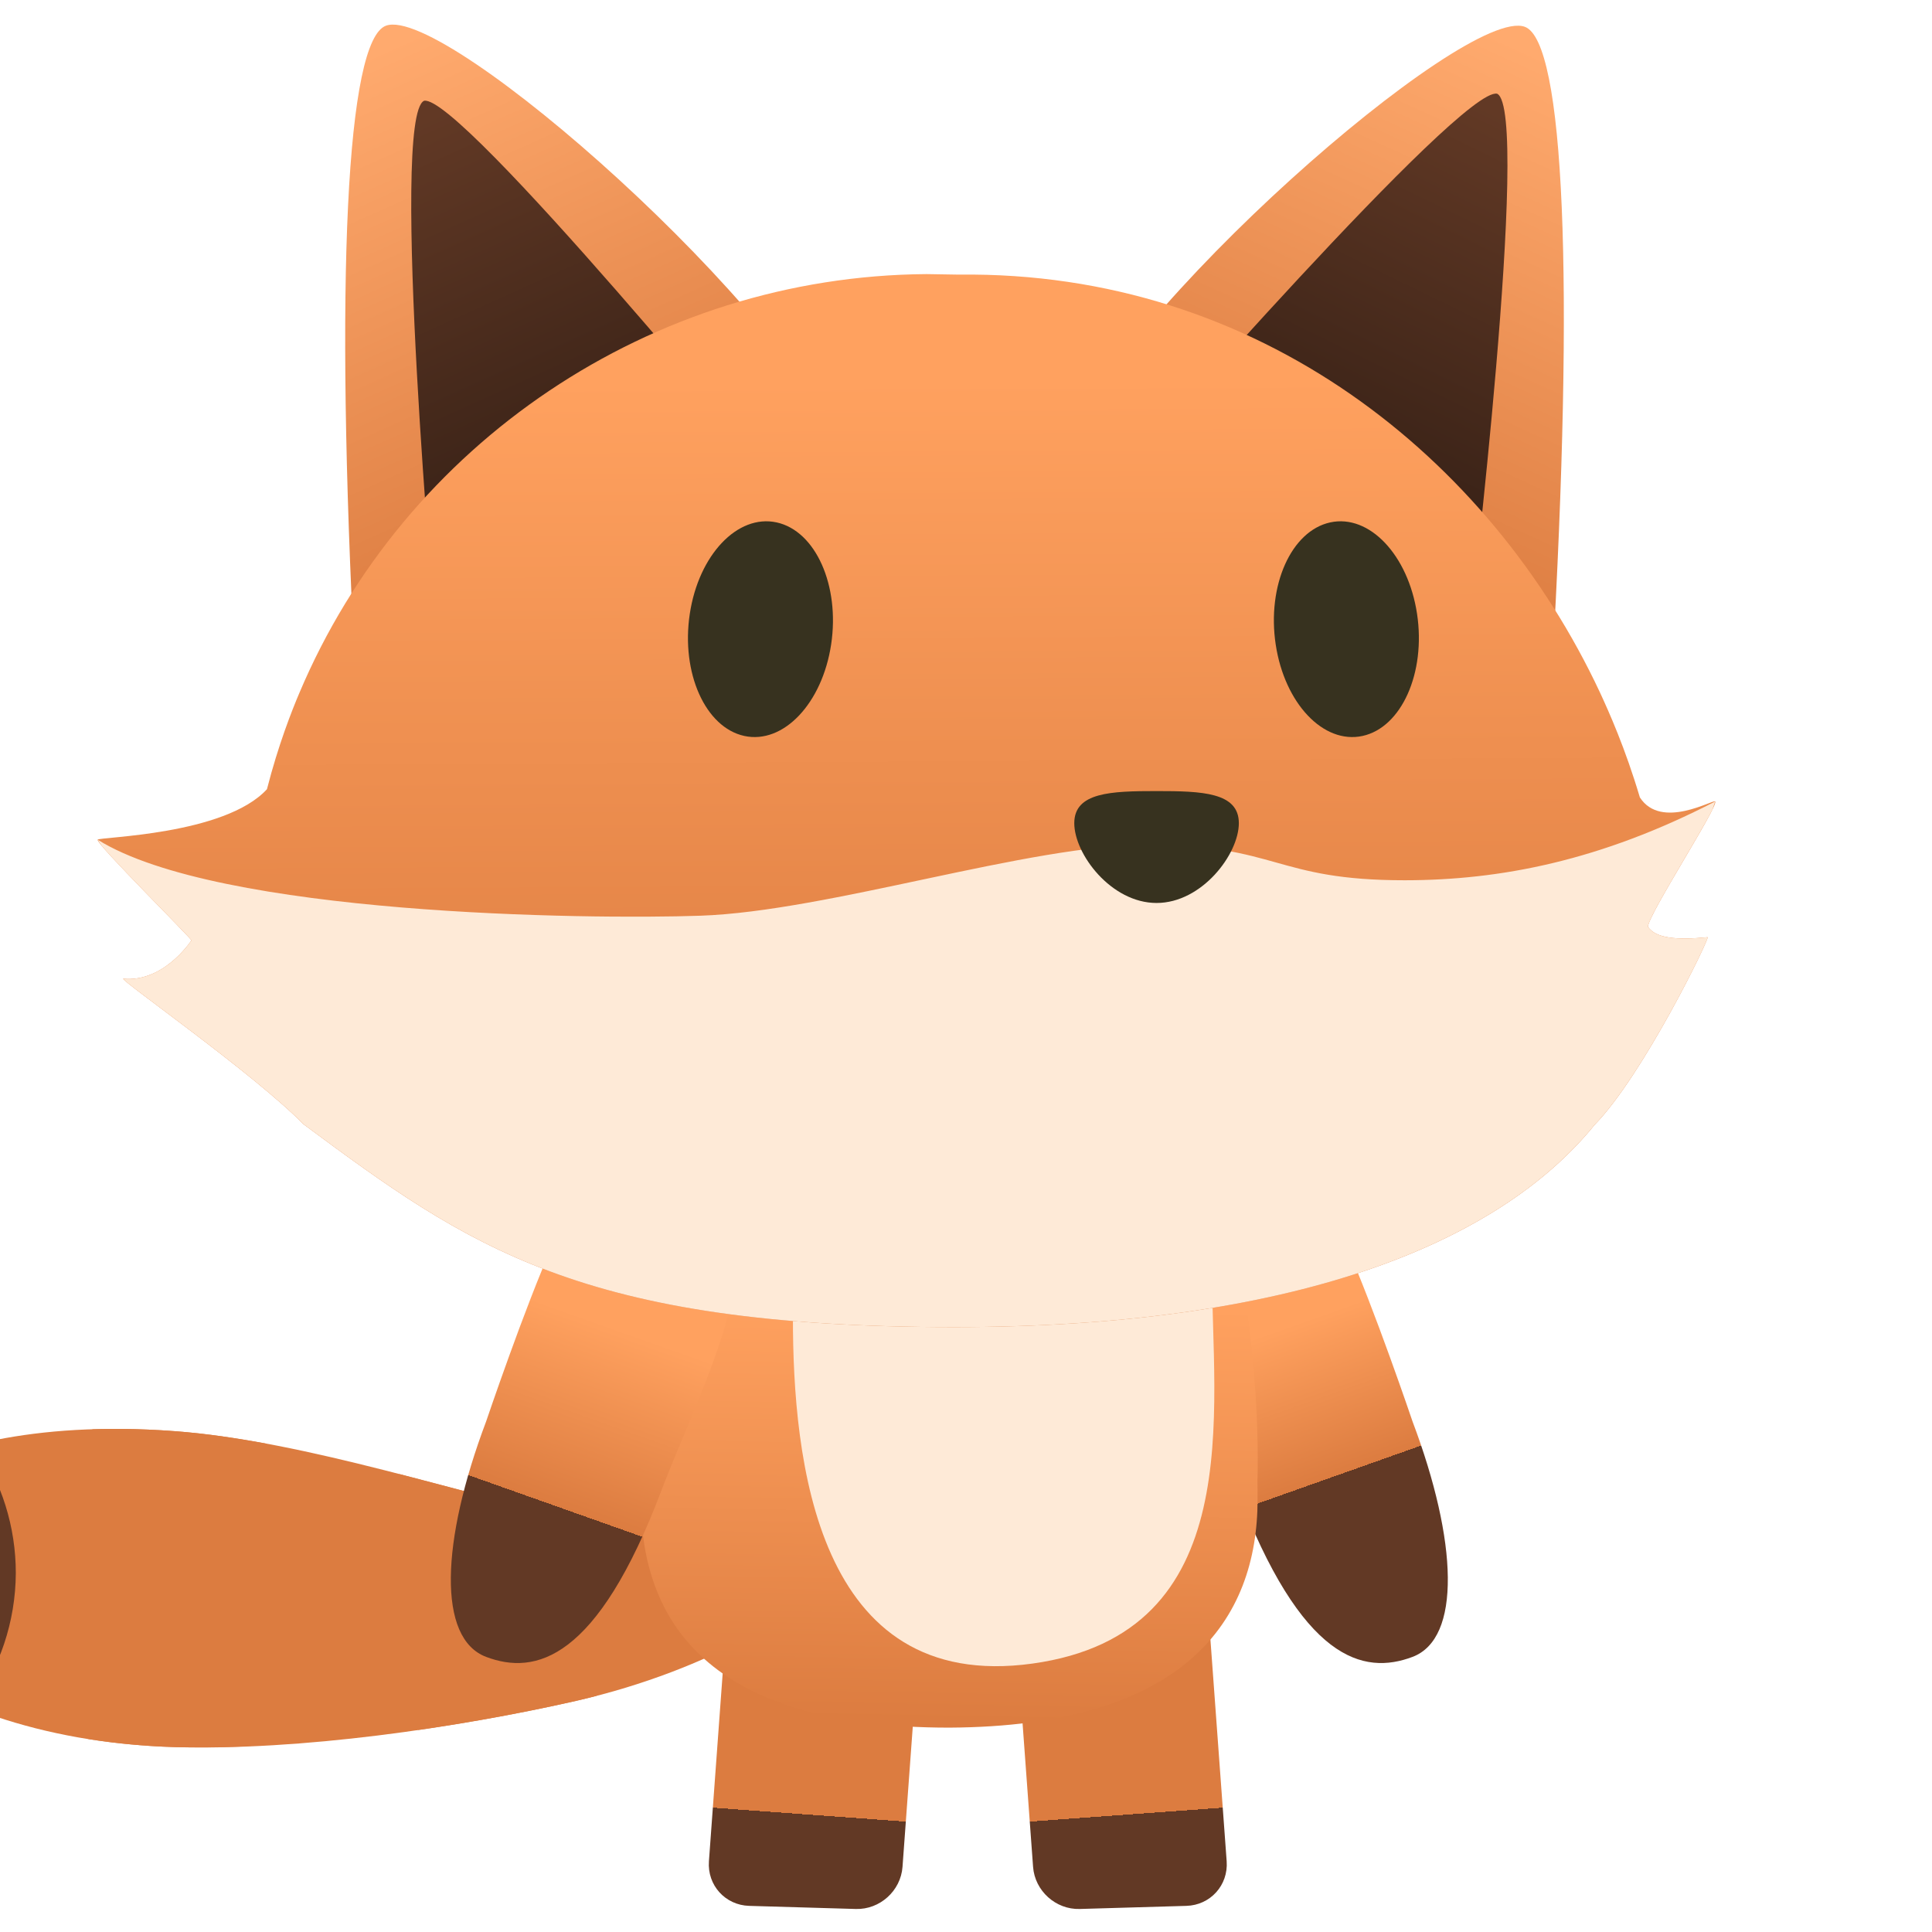
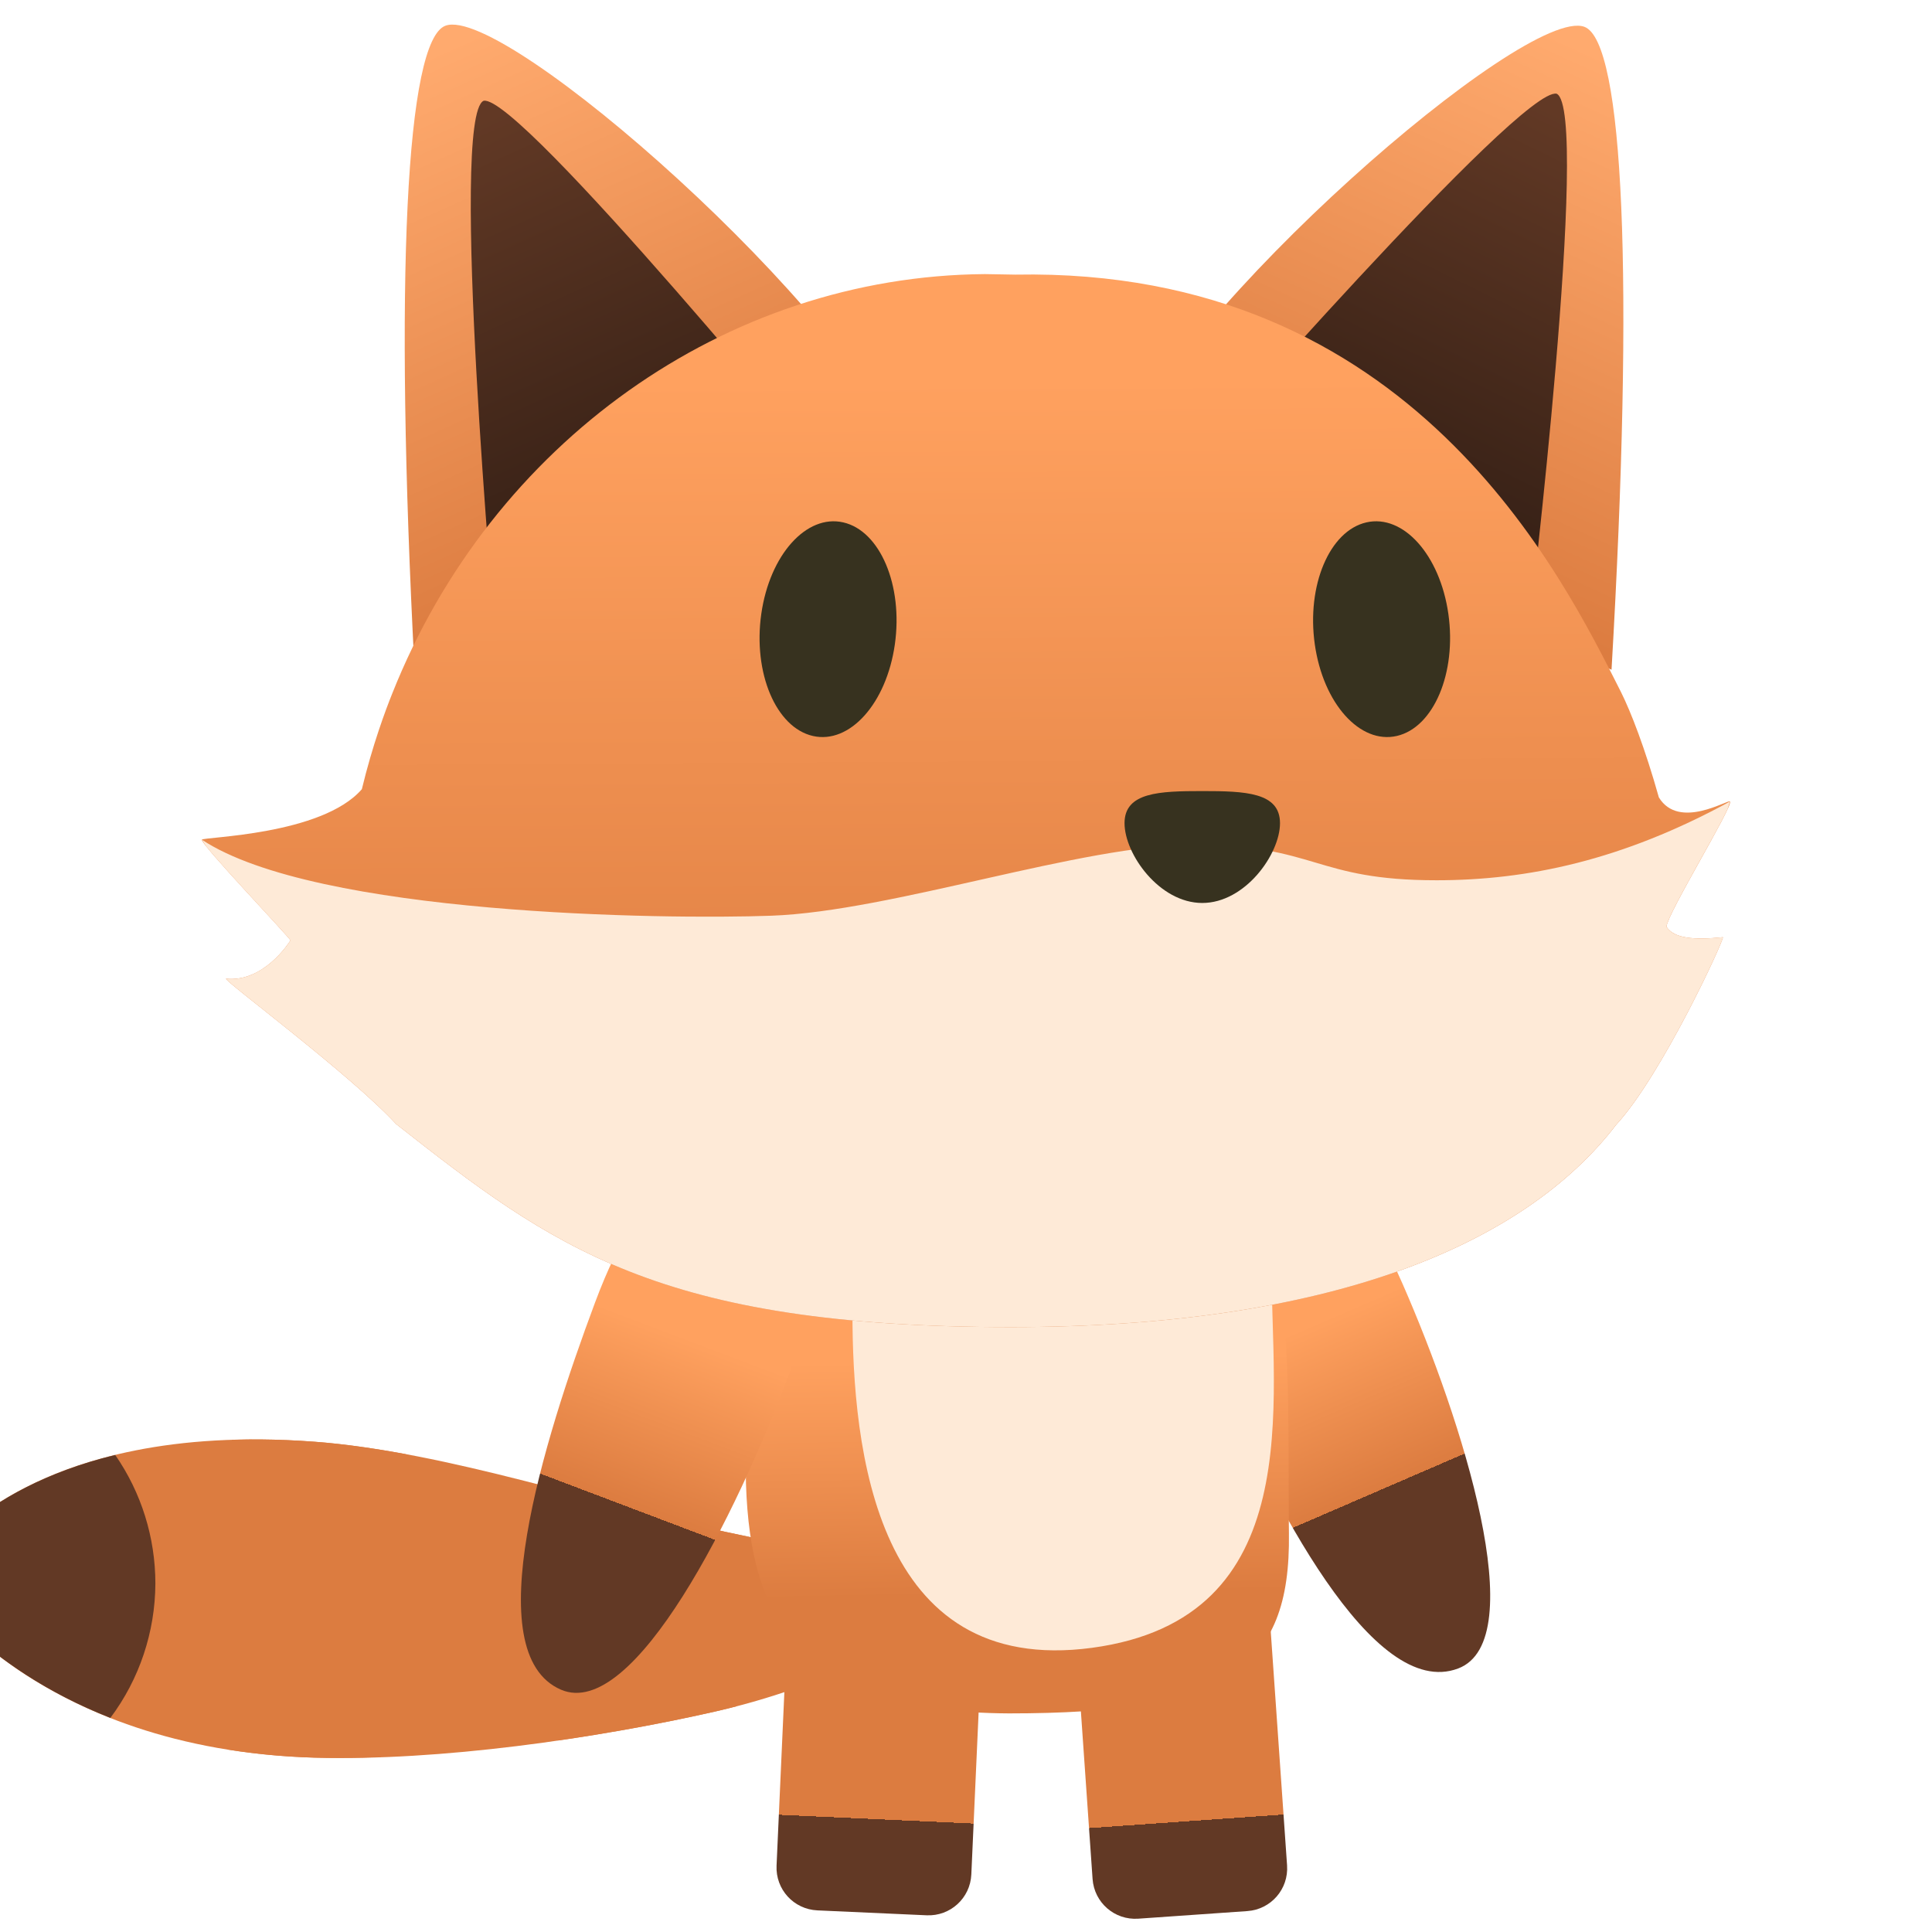
<svg xmlns="http://www.w3.org/2000/svg" xmlns:xlink="http://www.w3.org/1999/xlink" width="256mm" height="256mm" viewBox="0 0 256 256" version="1.1" id="svg1" xml:space="preserve">
  <defs id="defs1">
+     <linearGradient id="linearGradient41">
+       <stop style="stop-color:#dc7c40;stop-opacity:1;" offset="0.252" id="stop40" />
+       <stop style="stop-color:#ffa15f;stop-opacity:1;" offset="0.848" id="stop41" />
+     </linearGradient>
+     <linearGradient id="linearGradient38">
+       <stop style="stop-color:#dc7c40;stop-opacity:1" offset="0.748" id="stop38" />
+       <stop style="stop-color:#623925;stop-opacity:1" offset="0.748" id="stop39" />
+     </linearGradient>
+     <linearGradient id="linearGradient27">
+       <stop style="stop-color:#ffa15f;stop-opacity:1" offset="0.304" id="stop27" />
+       <stop style="stop-color:#dc7c40;stop-opacity:1;" offset="0.64" id="stop29" />
+       <stop style="stop-color:#623925;stop-opacity:1" offset="0.64" id="stop28" />
+     </linearGradient>
    <linearGradient id="linearGradient10">
      <stop style="stop-color:#dc7c40;stop-opacity:1;" offset="0" id="stop11" />
      <stop style="stop-color:#ffa15f;stop-opacity:1;" offset="1" id="stop16" />
    </linearGradient>
    <linearGradient id="linearGradient4">
      <stop style="stop-color:#623925;stop-opacity:1" offset="0.395" id="stop3" />
      <stop style="stop-color:#dc7c40;stop-opacity:1;" offset="0.395" id="stop7" />
      <stop style="stop-color:#ffa15f;stop-opacity:1;" offset="0.913" id="stop4" />
    </linearGradient>
    <linearGradient id="linearGradient22">
      <stop style="stop-color:#ffa15f;stop-opacity:1;" offset="0.094" id="stop23" />
      <stop style="stop-color:#dc7c40;stop-opacity:1;" offset="0.844" id="stop22" />
    </linearGradient>
    <linearGradient id="linearGradient14">
      <stop style="stop-color:#623925;stop-opacity:1;" offset="0" id="stop14" />
      <stop style="stop-color:#392217;stop-opacity:1;" offset="1" id="stop15" />
    </linearGradient>
    <linearGradient id="linearGradient12">
      <stop style="stop-color:#ffaa6e;stop-opacity:1;" offset="0" id="stop13" />
      <stop style="stop-color:#dc7c40;stop-opacity:1" offset="1" id="stop12" />
    </linearGradient>
    <linearGradient id="linearGradient5">
      <stop style="stop-color:#623925;stop-opacity:1;" offset="0.407" id="stop5" />
      <stop style="stop-color:#dc7c40;stop-opacity:1;" offset="0.407" id="stop17" />
    </linearGradient>
    <linearGradient id="linearGradient1">
      <stop style="stop-color:#623925;stop-opacity:1" offset="0.48" id="stop2" />
      <stop style="stop-color:#dc7c40;stop-opacity:1;" offset="0.48" id="stop10" />
      <stop style="stop-color:#ffa15f;stop-opacity:1;" offset="0.913" id="stop1" />
    </linearGradient>
    <linearGradient xlink:href="#linearGradient4" id="linearGradient2" x1="67.417" y1="217.539" x2="83.515" y2="172.154" gradientUnits="userSpaceOnUse" />
    <linearGradient xlink:href="#linearGradient1" id="linearGradient3" gradientUnits="userSpaceOnUse" x1="67.417" y1="217.539" x2="83.515" y2="172.154" gradientTransform="matrix(-1,0,0,1,251.5822,0)" />
    <linearGradient xlink:href="#linearGradient5" id="linearGradient6" x1="124.326" y1="248.41" x2="125.479" y2="221.512" gradientUnits="userSpaceOnUse" />
    <linearGradient xlink:href="#linearGradient12" id="linearGradient13" x1="108.73" y1="86.699" x2="115.393" y2="106.103" gradientUnits="userSpaceOnUse" gradientTransform="matrix(3.490002,-0.3130753,0.3130753,3.490002,-354.9427,-262.6024)" />
    <linearGradient xlink:href="#linearGradient14" id="linearGradient15" x1="109.937" y1="89.563" x2="114.776" y2="103.436" gradientUnits="userSpaceOnUse" gradientTransform="matrix(3.490002,-0.3130753,0.3130753,3.490002,-354.9427,-262.6024)" />
    <linearGradient xlink:href="#linearGradient22" id="linearGradient23" x1="127.876" y1="37.523" x2="128.617" y2="172.559" gradientUnits="userSpaceOnUse" />
    <linearGradient xlink:href="#linearGradient10" id="linearGradient16" x1="126.889" y1="228.103" x2="127.876" y2="172.805" gradientUnits="userSpaceOnUse" />
+     <linearGradient xlink:href="#linearGradient41" id="linearGradient19" gradientUnits="userSpaceOnUse" x1="126.889" y1="228.103" x2="127.876" y2="172.805" gradientTransform="matrix(-0.8889498,0,0,0.9501591,245.4961,7.918436)" />
+     <linearGradient xlink:href="#linearGradient12" id="linearGradient21" gradientUnits="userSpaceOnUse" gradientTransform="matrix(3.490002,-0.3130753,0.3130753,3.490002,-354.9427,-262.6024)" x1="108.73" y1="86.699" x2="115.393" y2="106.103" />
+     <linearGradient xlink:href="#linearGradient14" id="linearGradient24" gradientUnits="userSpaceOnUse" gradientTransform="matrix(3.490002,-0.3130753,0.3130753,3.490002,-354.9427,-262.6024)" x1="109.937" y1="89.563" x2="114.776" y2="103.436" />
+     <linearGradient xlink:href="#linearGradient22" id="linearGradient25" gradientUnits="userSpaceOnUse" x1="127.876" y1="37.523" x2="128.617" y2="172.559" gradientTransform="matrix(0.9447204,0,0,1,14.52785,0)" />
+     <linearGradient xlink:href="#linearGradient27" id="linearGradient28" x1="263.062" y1="172.116" x2="262.713" y2="242.813" gradientUnits="userSpaceOnUse" gradientTransform="translate(24.96206,-164.2609)" />
+     <linearGradient xlink:href="#linearGradient38" id="linearGradient39" x1="317.839" y1="158.981" x2="317.839" y2="208.231" gradientUnits="userSpaceOnUse" gradientTransform="translate(-28.77169,-68.76896)" />
  </defs>
  <g id="layer1">
-     <path id="path4" style="display:inline;opacity:1;fill:#dc7c40;fill-opacity:1;stroke-width:1.041" d="m 52.889,195.32 a 37.03,37.03 0 0 0 -3.023,14.515 37.03,37.03 0 0 0 5.536,19.393 c 7.376,-1.067 14.563,-2.405 20.947,-3.858 18.167,-4.133 31.393,-12.824 31.159,-15.541 -0.201,-2.347 -12.041,-4.423 -29.891,-8.251 -7.452,-1.598 -15.997,-4.005 -24.728,-6.259 z" />
-     <path id="circle5" style="display:inline;opacity:1;fill:#dc7c40;fill-opacity:1;stroke-width:1.068" d="m 16.11,189.338 c -1.326,-0.011 -2.606,0.012 -3.861,0.052 a 38.017,38.017 0 0 0 -6.324,20.939 38.017,38.017 0 0 0 5.788,20.101 c 3.564,0.569 7.378,0.952 11.484,1.07 16.51,0.474 37.286,-2.519 53.152,-6.129 0.917,-0.209 1.812,-0.437 2.703,-0.667 a 38.017,38.017 0 0 0 2.907,-14.374 38.017,38.017 0 0 0 -0.865,-8.015 c -1.211,-0.256 -2.202,-0.462 -3.477,-0.735 -16.025,-3.436 -36.949,-10.629 -54.42,-11.938 -2.468,-0.185 -4.83,-0.283 -7.087,-0.302 z" />
-     <path id="path1-6" style="display:inline;fill:#dc7c40;stroke-width:0.659" d="m 16.11,189.338 c -33.869,-0.295 -44.515,16.903 -44.515,18.27 0,1.143 14.582,22.83 51.602,23.892 2.796,0.08 5.742,0.029 8.738,-0.075 a 41.473,41.473 0 0 0 7.069,-23.07 41.473,41.473 0 0 0 -3.681,-17.054 c -4.151,-0.771 -8.227,-1.368 -12.126,-1.66 -2.468,-0.185 -4.83,-0.283 -7.087,-0.302 z" />
-     <path id="path3" style="display:inline;fill:#623925;fill-opacity:1;stroke-width:0.659" d="m -3.227,191.393 c -18.741,4.547 -25.178,15.153 -25.178,16.215 0,0.806 7.269,11.827 24.536,18.628 a 29.326,29.675 0 0 0 5.964,-17.812 29.326,29.675 0 0 0 -5.322,-17.032 z" />
-     <use x="0" y="0" xlink:href="#rect69" id="use6" transform="matrix(-1,0,0,1,256.4754,0)" style="display:inline" />
-     <rect style="display:inline;fill:url(#linearGradient6);fill-opacity:1;stroke-width:0.659;stroke-dasharray:none" id="rect69" width="25.662" height="45.855" x="111.804" y="203.927" ry="5.761" transform="matrix(0.9995762,0.02911192,-0.07302746,0.9973299,0,0)" rx="5.761" />
-     <path id="path2" style="display:inline;fill:url(#linearGradient3);fill-opacity:1;stroke-width:12.002;stroke-linecap:round" d="m 162.215,157.554 c 6.47,-2.44 13.257,0.963 16.082,7.274 3.732,8.335 8.873,23.528 8.873,23.528 6.002,15.915 6.463,28.752 -0.007,31.192 -6.47,2.44 -14.693,0.572 -23.285,-22.213 -2.375,-6.297 -7.033,-16.049 -8.938,-23.7 -1.626,-6.532 0.804,-13.642 7.274,-16.082 z" />
-     <path id="path70" style="display:inline;fill:url(#linearGradient16);fill-opacity:1;stroke-width:14.182;stroke-linecap:round" d="m 89.231,158.874 c -5.239,23.537 -4.16,36.794 -4.16,36.794 h 0.004 c -0.099,0.998 -0.152,2.01 -0.152,3.036 0,15.96 8.722,30.217 40.856,30.217 31.233,-0.156 40.856,-14.257 40.856,-30.217 0,-1.026 0.011,-1.455 -0.018,-2.493 0,0 0.779,-17.907 -4.292,-37.336 z" />
-     <path id="path71" style="display:inline;fill:#feead7;stroke-width:1.206" d="m 160.584,168.131 c 0,18.751 4.923,48.326 -23.784,52.302 -28.707,3.976 -31.735,-27.128 -31.735,-45.879 0,-18.751 14.717,-23.248 28.677,-23.248 13.959,0 26.842,-1.926 26.842,16.826 z" />
-     <path id="path72" style="display:inline;fill:url(#linearGradient2);stroke-width:12.002;stroke-linecap:round" d="m 89.367,157.554 c -6.47,-2.44 -13.257,0.963 -16.082,7.274 -3.732,8.335 -8.873,23.528 -8.873,23.528 -6.002,15.915 -6.463,28.752 0.007,31.192 6.47,2.44 14.693,0.572 23.285,-22.213 2.375,-6.297 7.033,-16.049 8.938,-23.7 1.626,-6.532 -0.804,-13.642 -7.274,-16.082 z" />
-     <g id="g22" style="display:inline">
-       <use x="0" y="0" xlink:href="#path75" id="use14" transform="matrix(-0.9999816,-0.00607388,-0.00607388,0.9999816,253.2212,0.4619511)" style="display:inline" />
-       <use x="0" y="0" xlink:href="#path76" id="use20" transform="matrix(-0.999553,-0.02989526,-0.02989526,0.999553,254.9501,0.7531866)" />
+     <g id="g1" style="display:none">
+       <path id="path4" style="display:inline;opacity:1;fill:#dc7c40;fill-opacity:1;stroke-width:1.041" d="m 52.889,195.32 a 37.03,37.03 0 0 0 -3.023,14.515 37.03,37.03 0 0 0 5.536,19.393 c 7.376,-1.067 14.563,-2.405 20.947,-3.858 18.167,-4.133 31.393,-12.824 31.159,-15.541 -0.201,-2.347 -12.041,-4.423 -29.891,-8.251 -7.452,-1.598 -15.997,-4.005 -24.728,-6.259 z" />
+       <path id="circle5" style="display:inline;opacity:1;fill:#dc7c40;fill-opacity:1;stroke-width:1.068" d="m 16.11,189.338 c -1.326,-0.011 -2.606,0.012 -3.861,0.052 a 38.017,38.017 0 0 0 -6.324,20.939 38.017,38.017 0 0 0 5.788,20.101 c 3.564,0.569 7.378,0.952 11.484,1.07 16.51,0.474 37.286,-2.519 53.152,-6.129 0.917,-0.209 1.812,-0.437 2.703,-0.667 a 38.017,38.017 0 0 0 2.907,-14.374 38.017,38.017 0 0 0 -0.865,-8.015 c -1.211,-0.256 -2.202,-0.462 -3.477,-0.735 -16.025,-3.436 -36.949,-10.629 -54.42,-11.938 -2.468,-0.185 -4.83,-0.283 -7.087,-0.302 z" />
+       <path id="path1-6" style="display:inline;fill:#dc7c40;stroke-width:0.659" d="m 16.11,189.338 c -33.869,-0.295 -44.515,16.903 -44.515,18.27 0,1.143 14.582,22.83 51.602,23.892 2.796,0.08 5.742,0.029 8.738,-0.075 a 41.473,41.473 0 0 0 7.069,-23.07 41.473,41.473 0 0 0 -3.681,-17.054 c -4.151,-0.771 -8.227,-1.368 -12.126,-1.66 -2.468,-0.185 -4.83,-0.283 -7.087,-0.302 z" />
+       <path id="path3" style="display:inline;fill:#623925;fill-opacity:1;stroke-width:0.659" d="m -3.227,191.393 c -18.741,4.547 -25.178,15.153 -25.178,16.215 0,0.806 7.269,11.827 24.536,18.628 a 29.326,29.675 0 0 0 5.964,-17.812 29.326,29.675 0 0 0 -5.322,-17.032 z" />
+       <use x="0" y="0" xlink:href="#rect69" id="use6" transform="matrix(-1,0,0,1,256.4754,0)" style="display:inline" />
+       <rect style="display:inline;fill:url(#linearGradient6);fill-opacity:1;stroke-width:0.659;stroke-dasharray:none" id="rect69" width="25.662" height="45.855" x="111.804" y="203.927" ry="5.761" transform="matrix(0.9995762,0.02911192,-0.07302746,0.9973299,0,0)" rx="5.761" />
+       <path id="path2" style="display:inline;fill:url(#linearGradient3);fill-opacity:1;stroke-width:12.002;stroke-linecap:round" d="m 162.215,157.554 c 6.47,-2.44 13.257,0.963 16.082,7.274 3.732,8.335 8.873,23.528 8.873,23.528 6.002,15.915 6.463,28.752 -0.007,31.192 -6.47,2.44 -14.693,0.572 -23.285,-22.213 -2.375,-6.297 -7.033,-16.049 -8.938,-23.7 -1.626,-6.532 0.804,-13.642 7.274,-16.082 z" />
+       <path id="path70" style="display:inline;fill:url(#linearGradient16);fill-opacity:1;stroke-width:14.182;stroke-linecap:round" d="m 89.231,158.874 c -5.239,23.537 -4.16,36.794 -4.16,36.794 h 0.004 c -0.099,0.998 -0.152,2.01 -0.152,3.036 0,15.96 8.722,30.217 40.856,30.217 31.233,-0.156 40.856,-14.257 40.856,-30.217 0,-1.026 0.011,-1.455 -0.018,-2.493 0,0 0.779,-17.907 -4.292,-37.336 z" />
+       <path id="path71" style="display:inline;fill:#feead7;stroke-width:1.206" d="m 160.584,168.131 c 0,18.751 4.923,48.326 -23.784,52.302 -28.707,3.976 -31.735,-27.128 -31.735,-45.879 0,-18.751 14.717,-23.248 28.677,-23.248 13.959,0 26.842,-1.926 26.842,16.826 z" />
+       <path id="path72" style="display:inline;fill:url(#linearGradient2);stroke-width:12.002;stroke-linecap:round" d="m 89.367,157.554 c -6.47,-2.44 -13.257,0.963 -16.082,7.274 -3.732,8.335 -8.873,23.528 -8.873,23.528 -6.002,15.915 -6.463,28.752 0.007,31.192 6.47,2.44 14.693,0.572 23.285,-22.213 2.375,-6.297 7.033,-16.049 8.938,-23.7 1.626,-6.532 -0.804,-13.642 -7.274,-16.082 z" />
+       <g id="g22" style="display:inline">
+         <use x="0" y="0" xlink:href="#path75" id="use14" transform="matrix(-0.9999816,-0.00607388,-0.00607388,0.9999816,253.2212,0.4619511)" style="display:inline" />
+         <use x="0" y="0" xlink:href="#path76" id="use20" transform="matrix(-0.999553,-0.02989526,-0.02989526,0.999553,254.9501,0.7531866)" />
+       </g>
+       <g id="g20" style="display:inline">
+         <path style="display:inline;fill:url(#linearGradient13);fill-opacity:1;stroke:none;stroke-width:0.982px;stroke-linecap:butt;stroke-linejoin:miter;stroke-opacity:1" d="M 112.078,60.676 C 105.323,41.596 59.005,0.523 51.142,3.405 45.919,5.319 44.34,36.746 47.036,88.567 Z" id="path75" />
+         <path style="fill:url(#linearGradient15);fill-opacity:1;stroke:none;stroke-width:0.927px;stroke-linecap:butt;stroke-linejoin:miter;stroke-opacity:1" d="m 57.733,83.98 c 0,0 -6.124,-68.522 -1.54,-70.627 4.756,-0.96 47.364,50.977 47.364,50.977 z" id="path76" />
+       </g>
+       <path id="path77" style="display:inline;fill:url(#linearGradient23);fill-opacity:1;stroke-width:0.927" d="m 122.766,36.319 c -36.422,0.259 -69.15,22.436 -83.106,55.519 -0.961,2.259 -2.791,6.872 -4.286,12.733 -5.597,6.11 -22.236,6.314 -22.435,6.69 -0.297,0.467 12.424,13.08 12.424,13.342 -0.217,0.329 -3.764,5.591 -9.046,5.077 -0.157,0.37 17.461,12.699 23.866,19.262 21.962,16.296 36.764,26.906 86.253,26.906 44.823,0 71.983,-10.932 84.874,-26.819 6.398,-6.555 15.122,-24.473 14.964,-24.845 -4.041,0.394 -6.885,0.176 -7.922,-1.393 0.163,-1.789 9.346,-15.931 8.924,-16.593 -0.187,-0.352 -7.156,3.849 -9.985,-0.538 C 215.335,99.097 213.218,94.381 211.982,91.708 197.436,60.682 166.741,35.893 127.049,36.389 Z" />
+       <path id="path78" style="display:inline;fill:#feead7;fill-opacity:1;stroke-width:1.545" d="m 227.276,106.198 c -15.162,7.834 -28.448,10.435 -41.137,10.441 -17.228,0.007 -16.783,-4.682 -34.012,-4.708 v -0.001 c -15.699,-0.025 -42.381,8.826 -59.317,9.407 -15.018,0.515 -63.847,-0.067 -79.871,-10.074 0.133,0.227 0.358,0.536 0.569,0.833 2.392,2.867 11.856,12.282 11.856,12.509 -0.191,0.289 -2.949,4.378 -7.195,5.022 -0.539,0.091 -1.145,0.123 -1.851,0.054 -0.157,0.37 17.461,12.699 23.865,19.262 21.962,16.296 36.764,26.906 86.253,26.906 44.823,0 71.983,-10.932 84.874,-26.819 6.398,-6.555 15.123,-24.473 14.965,-24.845 -4.041,0.394 -6.885,0.176 -7.922,-1.393 0.14,-1.544 6.973,-12.251 8.578,-15.592 z" />
+       <path id="path79" style="display:inline;fill:#37321f;fill-opacity:1;stroke-width:1.322" d="m 164.153,109.073 c 0,4.095 -4.882,10.576 -10.903,10.576 -6.022,0 -10.903,-6.481 -10.903,-10.576 0,-4.095 4.882,-4.252 10.903,-4.252 6.022,0 10.903,0.157 10.903,4.252 z" />
+       <ellipse style="display:inline;fill:#37321f;fill-opacity:1;stroke-width:0.947" id="use78" cx="164.294" cy="119.495" rx="9.582" ry="14.309" transform="matrix(0.9773265,-0.211738,0.1492384,0.9888012,0,0)" />
+       <ellipse style="display:inline;fill:#37321f;fill-opacity:1;stroke-width:0.947" id="ellipse78" cx="-112.305" cy="60.265" rx="9.582" ry="14.309" transform="matrix(-0.9773265,-0.211738,-0.1492384,0.9888012,0,0)" />
    </g>
-     <g id="g20" style="display:inline">
-       <path style="display:inline;fill:url(#linearGradient13);fill-opacity:1;stroke:none;stroke-width:0.982px;stroke-linecap:butt;stroke-linejoin:miter;stroke-opacity:1" d="M 112.078,60.676 C 105.323,41.596 59.005,0.523 51.142,3.405 45.919,5.319 44.34,36.746 47.036,88.567 Z" id="path75" />
-       <path style="fill:url(#linearGradient15);fill-opacity:1;stroke:none;stroke-width:0.927px;stroke-linecap:butt;stroke-linejoin:miter;stroke-opacity:1" d="m 57.733,83.98 c 0,0 -6.124,-68.522 -1.54,-70.627 4.756,-0.96 47.364,50.977 47.364,50.977 z" id="path76" />
+     <path id="path1" style="display:inline;fill:#dc7c40;fill-opacity:1;stroke-width:1.041" d="m 71.383,196.717 a 37.03,37.03 0 0 0 -3.023,14.515 37.03,37.03 0 0 0 5.536,19.393 c 7.376,-1.067 14.563,-2.405 20.947,-3.858 18.167,-4.133 31.393,-12.824 31.159,-15.541 -0.201,-2.347 -12.041,-4.423 -29.891,-8.251 -7.452,-1.598 -15.997,-4.005 -24.728,-6.259 z" />
+     <path id="path5" style="display:inline;fill:#dc7c40;fill-opacity:1;stroke-width:1.068" d="m 34.603,190.735 c -1.326,-0.011 -2.606,0.012 -3.861,0.052 a 38.017,38.017 0 0 0 -6.324,20.939 38.017,38.017 0 0 0 5.788,20.101 c 3.564,0.569 7.378,0.952 11.484,1.07 16.51,0.474 37.286,-2.519 53.152,-6.129 0.917,-0.209 1.812,-0.437 2.703,-0.667 a 38.017,38.017 0 0 0 2.907,-14.374 38.017,38.017 0 0 0 -0.865,-8.015 c -1.211,-0.256 -2.202,-0.462 -3.477,-0.735 -16.025,-3.436 -36.949,-10.629 -54.42,-11.938 -2.468,-0.185 -4.83,-0.283 -7.087,-0.302 z" />
+     <path id="path6" style="display:inline;fill:#dc7c40;stroke-width:0.659" d="m 34.603,190.735 c -33.869,-0.295 -44.515,16.903 -44.515,18.27 0,1.143 14.582,22.83 51.602,23.892 2.796,0.08 5.742,0.029 8.738,-0.075 a 41.473,41.473 0 0 0 7.069,-23.07 41.473,41.473 0 0 0 -3.681,-17.054 c -4.151,-0.771 -8.227,-1.368 -12.126,-1.66 -2.468,-0.185 -4.83,-0.283 -7.087,-0.302 z" />
+     <path id="path7" style="display:inline;fill:#623925;fill-opacity:1;stroke-width:0.659" d="m 15.267,192.789 c -18.741,4.547 -25.178,15.153 -25.178,16.215 0,0.806 7.269,11.827 24.536,18.628 a 29.326,29.675 0 0 0 5.964,-17.812 29.326,29.675 0 0 0 -5.322,-17.032 z" />
+     <use x="0" y="0" xlink:href="#rect36" id="use2" transform="rotate(-3.989945,1863.443,2072.716)" style="display:inline" />
+     <use x="0" y="0" xlink:href="#rect36" id="use40" transform="rotate(2.575684,-2332.973,-3655.826)" style="display:inline" />
+     <use x="0" y="0" xlink:href="#path26" id="use30" transform="rotate(-23.65467,580.2731,377.1936)" style="display:inline" />
+     <path id="path9" style="display:inline;fill:url(#linearGradient19);fill-opacity:1;stroke-width:13.034;stroke-linecap:round" d="m 167.658,158.874 c 3.702,14.691 2.943,29.43 3.132,44.303 0.242,18.214 -8.539,23.857 -37.105,23.857 -27.765,-0.148 -34.23,-12.454 -34.835,-30.316 -0.033,-0.974 -0.01,-1.383 0.016,-2.369 0,0 -2.176,-17.014 2.332,-35.476 z" />
+     <path id="path10" style="display:inline;fill:#feead7;stroke-width:1.187" d="m 168.472,167.622 c 0,18.185 4.923,46.868 -23.784,50.723 -28.707,3.856 -31.735,-26.309 -31.735,-44.495 0,-18.185 14.717,-22.546 28.677,-22.546 13.959,0 26.842,-1.868 26.842,16.318 z" />
+     <use x="0" y="0" xlink:href="#path26" id="use29" transform="rotate(20.46318,-220.2853,-441.5403)" style="display:inline" />
+     <g id="g12" style="display:inline" transform="translate(7.888113)">
+       <use x="0" y="0" xlink:href="#path75" id="use11" transform="matrix(-0.9999816,-0.00607388,-0.00607388,0.9999816,253.2212,0.4619511)" style="display:inline" />
+       <use x="0" y="0" xlink:href="#path76" id="use12" transform="matrix(-0.999553,-0.02989526,-0.02989526,0.999553,254.9501,0.7531866)" />
    </g>
-     <path id="path77" style="display:inline;fill:url(#linearGradient23);fill-opacity:1;stroke-width:0.927" d="m 122.766,36.319 c -36.422,0.259 -69.15,22.436 -83.106,55.519 -0.961,2.259 -2.791,6.872 -4.286,12.733 -5.597,6.11 -22.236,6.314 -22.435,6.69 -0.297,0.467 12.424,13.08 12.424,13.342 -0.217,0.329 -3.764,5.591 -9.046,5.077 -0.157,0.37 17.461,12.699 23.866,19.262 21.962,16.296 36.764,26.906 86.253,26.906 44.823,0 71.983,-10.932 84.874,-26.819 6.398,-6.555 15.122,-24.473 14.964,-24.845 -4.041,0.394 -6.885,0.176 -7.922,-1.393 0.163,-1.789 9.346,-15.931 8.924,-16.593 -0.187,-0.352 -7.156,3.849 -9.985,-0.538 C 215.335,99.097 213.218,94.381 211.982,91.708 197.436,60.682 166.741,35.893 127.049,36.389 Z" />
-     <path id="path78" style="display:inline;fill:#feead7;fill-opacity:1;stroke-width:1.545" d="m 227.276,106.198 c -15.162,7.834 -28.448,10.435 -41.137,10.441 -17.228,0.007 -16.783,-4.682 -34.012,-4.708 v -0.001 c -15.699,-0.025 -42.381,8.826 -59.317,9.407 -15.018,0.515 -63.847,-0.067 -79.871,-10.074 0.133,0.227 0.358,0.536 0.569,0.833 2.392,2.867 11.856,12.282 11.856,12.509 -0.191,0.289 -2.949,4.378 -7.195,5.022 -0.539,0.091 -1.145,0.123 -1.851,0.054 -0.157,0.37 17.461,12.699 23.865,19.262 21.962,16.296 36.764,26.906 86.253,26.906 44.823,0 71.983,-10.932 84.874,-26.819 6.398,-6.555 15.123,-24.473 14.965,-24.845 -4.041,0.394 -6.885,0.176 -7.922,-1.393 0.14,-1.544 6.973,-12.251 8.578,-15.592 z" />
-     <path id="path79" style="display:inline;fill:#37321f;fill-opacity:1;stroke-width:1.322" d="m 164.153,109.073 c 0,4.095 -4.882,10.576 -10.903,10.576 -6.022,0 -10.903,-6.481 -10.903,-10.576 0,-4.095 4.882,-4.252 10.903,-4.252 6.022,0 10.903,0.157 10.903,4.252 z" />
-     <ellipse style="display:inline;fill:#37321f;fill-opacity:1;stroke-width:0.947" id="use78" cx="164.294" cy="119.495" rx="9.582" ry="14.309" transform="matrix(0.9773265,-0.211738,0.1492384,0.9888012,0,0)" />
-     <ellipse style="display:inline;fill:#37321f;fill-opacity:1;stroke-width:0.947" id="ellipse78" cx="-112.305" cy="60.265" rx="9.582" ry="14.309" transform="matrix(-0.9773265,-0.211738,-0.1492384,0.9888012,0,0)" />
-     <rect style="display:none;opacity:0;fill:#4f6781;fill-opacity:1;stroke-width:0.533;stroke-dasharray:none" id="rect31" width="191.643" height="131.019" x="-58.042" y="128.389" rx="1.323" ry="1.336" />
-     <rect style="display:none;opacity:0;fill:#4f6781;fill-opacity:1;stroke-width:0.215;stroke-dasharray:none" id="rect30" width="53.645" height="76.462" x="80.696" y="190.352" rx="0.37" ry="0.779" />
-     <rect style="display:none;opacity:0;fill:#4f6781;fill-opacity:1;stroke-width:0.386;stroke-dasharray:none" id="rect28" width="124.249" height="106.086" x="61.934" y="138.757" rx="0.858" ry="1.081" />
-     <rect style="display:none;opacity:0;fill:#4f6781;fill-opacity:1;stroke-width:0.27;stroke-dasharray:none" id="rect25" width="70.185" height="91.521" x="42.432" y="142.213" rx="0.485" ry="0.933" />
-     <rect style="display:none;opacity:0;fill:#4f6781;fill-opacity:1;stroke-width:0.674;stroke-dasharray:none" id="rect26" width="238.449" height="168.625" x="3.491" y="20.598" rx="1.647" ry="1.719" />
-     <rect style="display:none;opacity:0;fill:#4f6781;fill-opacity:1;stroke-width:0.229;stroke-dasharray:none" id="rect27" width="62.143" height="74.712" x="70.871" y="47.131" rx="0.429" ry="0.762" />
-     <rect style="display:none;opacity:0;fill:#4f6781;fill-opacity:1;stroke-width:0.389;stroke-dasharray:none" id="rect1" width="110.671" height="121.145" x="16.758" y="-22.693" rx="0.764" ry="1.235" />
+     <g id="g13" style="display:inline" transform="translate(7.888113)">
+       <path style="display:inline;fill:url(#linearGradient21);fill-opacity:1;stroke:none;stroke-width:0.982px;stroke-linecap:butt;stroke-linejoin:miter;stroke-opacity:1" d="M 112.078,60.676 C 105.323,41.596 59.005,0.523 51.142,3.405 45.919,5.319 44.34,36.746 47.036,88.567 Z" id="path12" />
+       <path style="fill:url(#linearGradient24);fill-opacity:1;stroke:none;stroke-width:0.927px;stroke-linecap:butt;stroke-linejoin:miter;stroke-opacity:1" d="m 57.733,83.98 c 0,0 -6.124,-68.522 -1.54,-70.627 4.756,-0.96 47.364,50.977 47.364,50.977 z" id="path13" />
+     </g>
+     <g id="g8" style="display:inline">
+       <path id="path14" style="display:inline;fill:url(#linearGradient25);fill-opacity:1;stroke-width:0.901" d="m 130.508,36.319 c -34.409,0.259 -65.327,22.436 -78.512,55.519 -0.908,2.259 -2.637,6.872 -4.049,12.733 -5.288,6.11 -21.007,6.314 -21.195,6.69 -0.281,0.467 11.738,13.08 11.738,13.342 -0.205,0.329 -3.556,5.591 -8.546,5.077 -0.149,0.37 16.496,12.699 22.546,19.262 20.748,16.296 34.732,26.906 81.485,26.906 42.346,0 68.004,-10.932 80.182,-26.819 6.044,-6.555 14.286,-24.473 14.137,-24.845 -3.818,0.394 -6.504,0.176 -7.484,-1.393 0.154,-1.789 8.829,-15.931 8.431,-16.593 -0.176,-0.352 -6.76,3.849 -9.433,-0.538 -1.848,-6.562 -3.713,-11.342 -5.015,-13.952 -7.817,-15.473 -27.682,-56.309 -80.238,-55.318 z" />
+       <path id="path15" style="display:inline;fill:#feead7;fill-opacity:1;stroke-width:1.501" d="m 229.24,106.198 c -14.324,7.834 -26.875,10.435 -38.863,10.441 -16.276,0.007 -15.855,-4.682 -32.132,-4.708 v -0.001 c -14.831,-0.025 -40.038,8.826 -56.038,9.407 -14.188,0.515 -60.317,-0.067 -75.456,-10.074 0.126,0.227 0.339,0.536 0.537,0.833 2.259,2.867 11.2,12.282 11.2,12.509 -0.18,0.289 -2.786,4.378 -6.797,5.022 -0.509,0.091 -1.082,0.123 -1.748,0.054 -0.149,0.37 16.496,12.699 22.546,19.262 20.748,16.296 34.732,26.906 81.485,26.906 42.346,0 68.004,-10.932 80.182,-26.819 6.044,-6.555 14.287,-24.473 14.137,-24.845 -3.818,0.394 -6.504,0.176 -7.484,-1.393 0.132,-1.544 6.587,-12.251 8.104,-15.592 z" />
+       <path id="path16" style="display:inline;fill:#37321f;fill-opacity:1;stroke-width:1.285" d="m 169.607,109.073 c 0,4.095 -4.612,10.576 -10.3,10.576 -5.689,0 -10.3,-6.481 -10.3,-10.576 0,-4.095 4.612,-4.252 10.3,-4.252 5.689,0 10.3,0.157 10.3,4.252 z" />
+     </g>
+     <ellipse style="display:inline;fill:#37321f;fill-opacity:1;stroke-width:0.921" id="ellipse16" cx="170.063" cy="122.61" rx="9.077" ry="14.292" transform="matrix(0.9746982,-0.223525,0.1411577,0.9899871,0,0)" />
+     <ellipse style="display:inline;fill:#37321f;fill-opacity:1;stroke-width:0.921" id="ellipse17" cx="-120.816" cy="56.934" rx="9.077" ry="14.292" transform="matrix(-0.9746982,-0.223525,-0.1411577,0.9899871,0,0)" />
+     <path id="path26" style="display:inline;fill:url(#linearGradient28);fill-opacity:1;stroke-width:0;stroke-linecap:round;stroke-linejoin:round" d="m 302.072,29.303 c 0,19.571 -3.179,50.129 -13.699,49.598 -12.105,-0.611 -13.699,-30.028 -13.699,-49.598 0,-19.571 6.133,-21.273 13.699,-21.273 7.566,0 13.699,1.702 13.699,21.273 z" />
+     <path id="rect36" style="fill:url(#linearGradient39);stroke-width:0;stroke-linecap:round;stroke-linejoin:round" d="m 276.01,98.705 h 25.529 c 0.072,0 0.131,0.058 0.131,0.131 l 0,34.968 c 0,3.143 -2.53,5.673 -5.673,5.673 h -14.488 c -3.143,0 -5.673,-2.53 -5.673,-5.673 l 0,-34.884 c 0,-0.21 -0.035,-0.215 0.175,-0.215 z" />
+     <rect style="display:none;opacity:0;fill:#4f6781;fill-opacity:1;stroke-width:0.412;stroke-dasharray:none" id="rect31" width="157.082" height="95.471" x="-23.481" y="163.937" rx="1.085" ry="0.973" />
+     <rect style="display:none;opacity:0;fill:#4f6781;fill-opacity:1;stroke-width:0.182;stroke-dasharray:none" id="rect30" width="42.783" height="68.562" x="267.326" y="84.2" rx="0.295" ry="0.699" />
+     <rect style="display:none;opacity:0;fill:#4f6781;fill-opacity:1;stroke-width:0.349;stroke-dasharray:none" id="rect28" width="105.981" height="101.642" x="80.202" y="138.757" rx="0.732" ry="1.036" />
+     <rect style="display:none;opacity:0;fill:#4f6781;fill-opacity:1;stroke-width:0.258;stroke-dasharray:none" id="rect25" width="64.26" height="91.521" x="254.736" y="-3.437" rx="0.444" ry="0.933" />
+     <rect style="display:none;opacity:0;fill:#4f6781;fill-opacity:1;stroke-width:0.374;stroke-dasharray:none" id="rect1" width="104.746" height="118.182" x="22.683" y="-19.73" rx="0.723" ry="1.205" />
+     <rect style="display:none;opacity:0;fill:#4f6781;fill-opacity:1;stroke-width:0.656;stroke-dasharray:none" id="rect26" width="225.612" height="168.625" x="16.328" y="20.598" rx="1.558" ry="1.719" />
+     <rect style="display:none;opacity:0;fill:#4f6781;fill-opacity:1;stroke-width:0.16;stroke-dasharray:none" id="rect27" width="47.331" height="48.05" x="85.189" y="59.968" rx="0.327" ry="0.49" />
  </g>
</svg>
